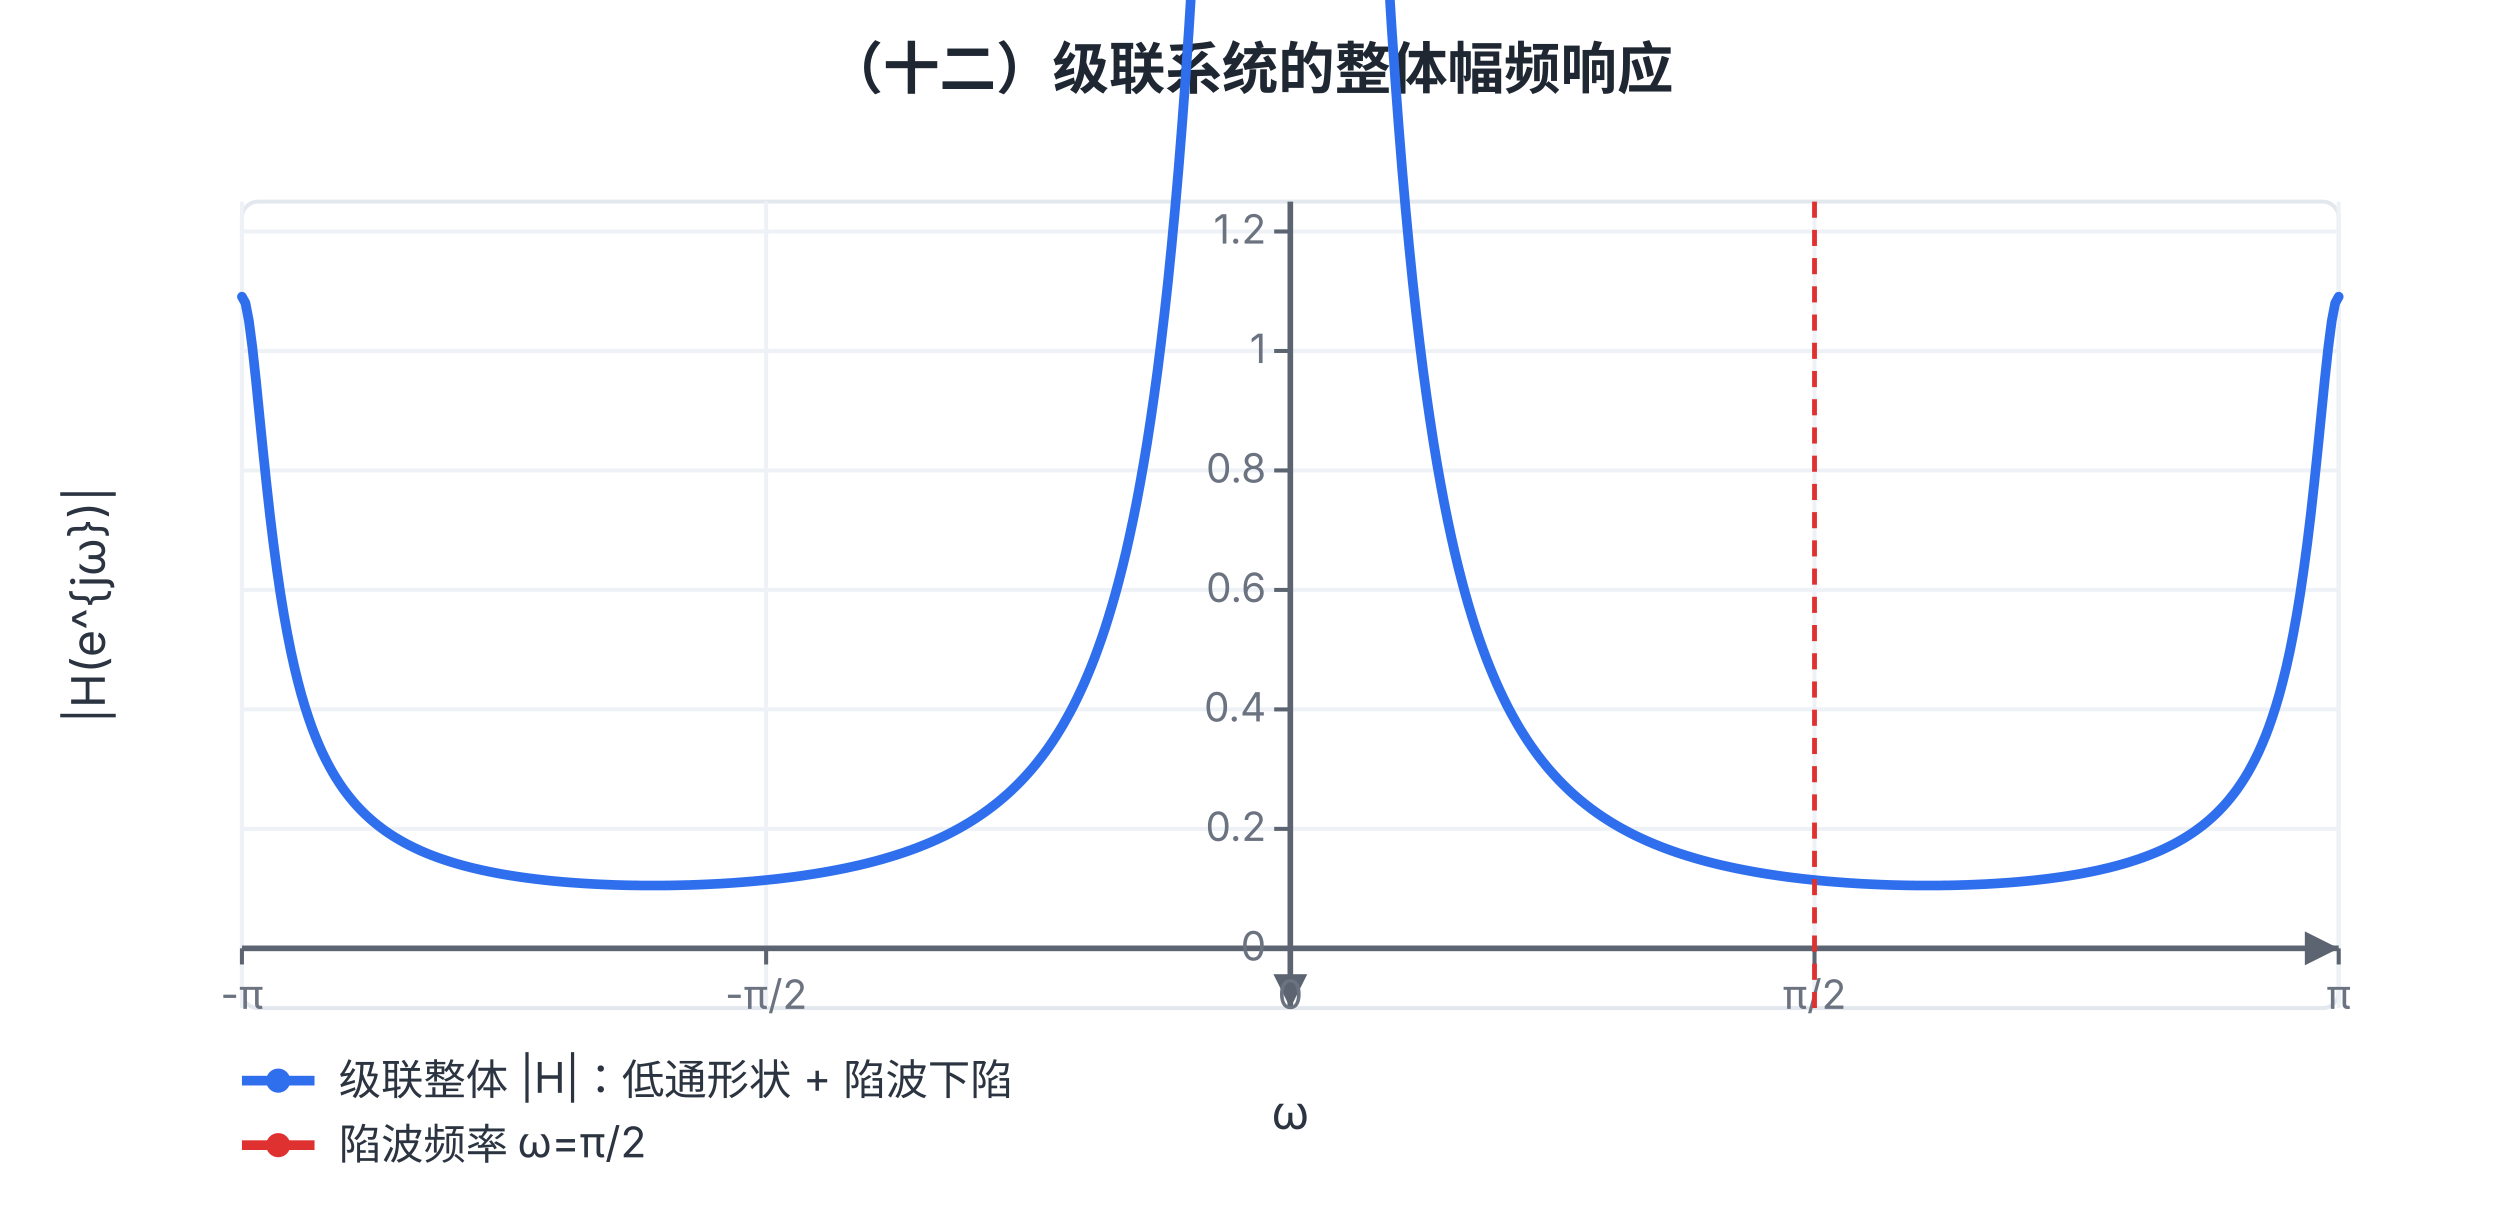
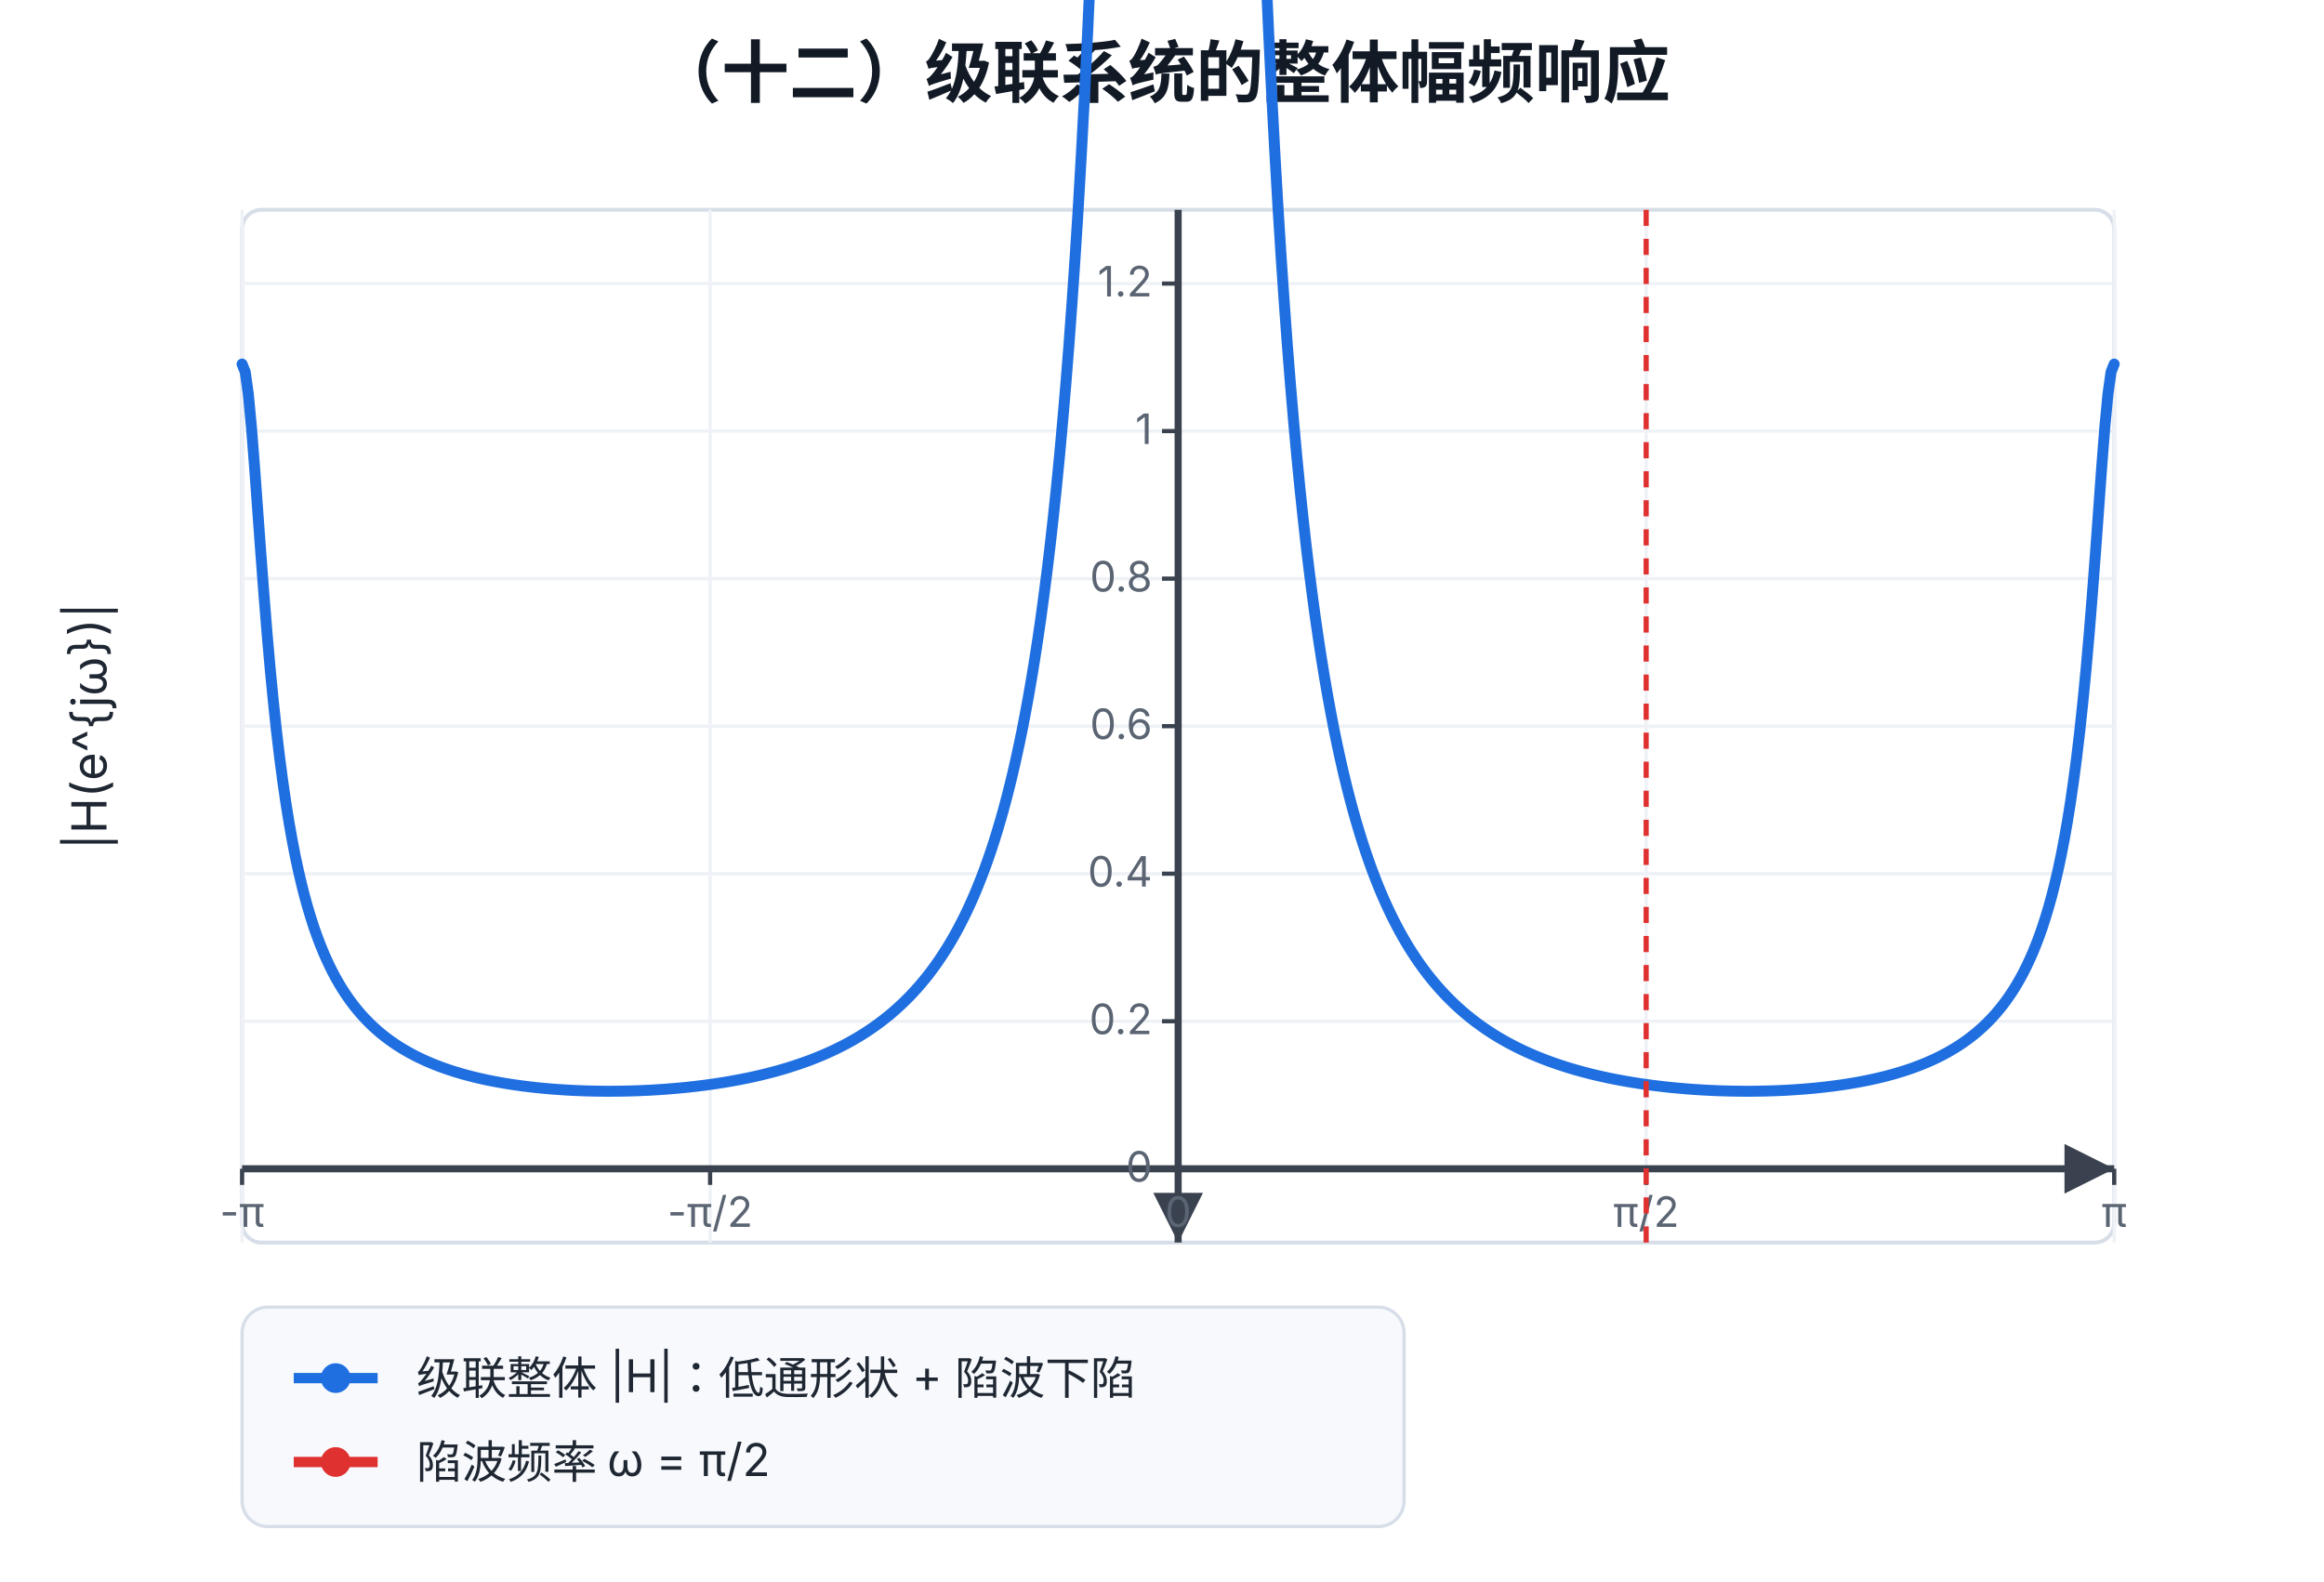
- <svg xmlns="http://www.w3.org/2000/svg" viewBox="0 0 620 300" width="100%" preserveAspectRatio="xMidYMid meet" style="max-width:620px;background:#ffffff;border:1px solid #e3e8ef;border-radius:8px;">
+ <svg xmlns="http://www.w3.org/2000/svg" viewBox="0 0 720 490" width="100%" preserveAspectRatio="xMidYMid meet" style="max-width:720px;background:#ffffff;border:1px solid #d7dee8;border-radius:10px;">
  <defs>
-     <marker id="arr" markerWidth="8" markerHeight="8" refX="6" refY="3" orient="auto" markerUnits="strokeWidth">
-       <path d="M0,0 L6,3 L0,6 Z" fill="#5b6470" />
+     <marker id="arr" markerWidth="10" markerHeight="10" refX="7" refY="3.5" orient="auto" markerUnits="strokeWidth">
+       <path d="M0,0 L7,3.5 L0,7 Z" fill="#3a4250" />
    </marker>
  </defs>
-   <text x="310.0" y="22" font-family="system-ui, -apple-system, 'Segoe UI', 'PingFang SC', 'Microsoft YaHei', sans-serif" font-size="14" font-weight="700" fill="#1f2733" text-anchor="middle">（十二）级联系统的整体幅频响应</text>
-   <rect x="60.00" y="50.00" width="520.00" height="200.00" fill="none" stroke="#e3e8ef" stroke-width="1" rx="4" />
-   <line x1="60.00" y1="50.00" x2="60.00" y2="250.00" stroke="#eef2f7" stroke-width="1" />
-   <line x1="190.00" y1="50.00" x2="190.00" y2="250.00" stroke="#eef2f7" stroke-width="1" />
-   <line x1="320.00" y1="50.00" x2="320.00" y2="250.00" stroke="#eef2f7" stroke-width="1" />
-   <line x1="450.00" y1="50.00" x2="450.00" y2="250.00" stroke="#eef2f7" stroke-width="1" />
-   <line x1="580.00" y1="50.00" x2="580.00" y2="250.00" stroke="#eef2f7" stroke-width="1" />
-   <line x1="60.00" y1="235.19" x2="580.00" y2="235.19" stroke="#eef2f7" stroke-width="1" />
-   <line x1="60.00" y1="205.56" x2="580.00" y2="205.56" stroke="#eef2f7" stroke-width="1" />
-   <line x1="60.00" y1="175.93" x2="580.00" y2="175.93" stroke="#eef2f7" stroke-width="1" />
-   <line x1="60.00" y1="146.30" x2="580.00" y2="146.30" stroke="#eef2f7" stroke-width="1" />
-   <line x1="60.00" y1="116.67" x2="580.00" y2="116.67" stroke="#eef2f7" stroke-width="1" />
-   <line x1="60.00" y1="87.04" x2="580.00" y2="87.04" stroke="#eef2f7" stroke-width="1" />
-   <line x1="60.00" y1="57.41" x2="580.00" y2="57.41" stroke="#eef2f7" stroke-width="1" />
-   <line x1="60.00" y1="235.19" x2="580.00" y2="235.19" stroke="#5b6470" stroke-width="1.4" marker-end="url(#arr)" />
-   <line x1="320.00" y1="50.00" x2="320.00" y2="250.00" stroke="#5b6470" stroke-width="1.4" marker-end="url(#arr)" />
-   <line x1="60.00" y1="235.19" x2="60.00" y2="239.19" stroke="#5b6470" stroke-width="1" />
-   <text x="60.00" y="250.19" font-family="system-ui, -apple-system, 'Segoe UI', 'PingFang SC', 'Microsoft YaHei', sans-serif" font-size="10" fill="#6b7280" text-anchor="middle">-π</text>
-   <line x1="190.00" y1="235.19" x2="190.00" y2="239.19" stroke="#5b6470" stroke-width="1" />
-   <text x="190.00" y="250.19" font-family="system-ui, -apple-system, 'Segoe UI', 'PingFang SC', 'Microsoft YaHei', sans-serif" font-size="10" fill="#6b7280" text-anchor="middle">-π/2</text>
-   <line x1="320.00" y1="235.19" x2="320.00" y2="239.19" stroke="#5b6470" stroke-width="1" />
-   <text x="320.00" y="250.19" font-family="system-ui, -apple-system, 'Segoe UI', 'PingFang SC', 'Microsoft YaHei', sans-serif" font-size="10" fill="#6b7280" text-anchor="middle">0</text>
-   <line x1="450.00" y1="235.19" x2="450.00" y2="239.19" stroke="#5b6470" stroke-width="1" />
-   <text x="450.00" y="250.19" font-family="system-ui, -apple-system, 'Segoe UI', 'PingFang SC', 'Microsoft YaHei', sans-serif" font-size="10" fill="#6b7280" text-anchor="middle">π/2</text>
-   <line x1="580.00" y1="235.19" x2="580.00" y2="239.19" stroke="#5b6470" stroke-width="1" />
-   <text x="580.00" y="250.19" font-family="system-ui, -apple-system, 'Segoe UI', 'PingFang SC', 'Microsoft YaHei', sans-serif" font-size="10" fill="#6b7280" text-anchor="middle">π</text>
-   <line x1="320.00" y1="235.19" x2="316.00" y2="235.19" stroke="#5b6470" stroke-width="1" />
-   <text x="314.00" y="238.19" font-family="system-ui, -apple-system, 'Segoe UI', 'PingFang SC', 'Microsoft YaHei', sans-serif" font-size="10" fill="#6b7280" text-anchor="end">0</text>
-   <line x1="320.00" y1="205.56" x2="316.00" y2="205.56" stroke="#5b6470" stroke-width="1" />
-   <text x="314.00" y="208.56" font-family="system-ui, -apple-system, 'Segoe UI', 'PingFang SC', 'Microsoft YaHei', sans-serif" font-size="10" fill="#6b7280" text-anchor="end">0.2</text>
-   <line x1="320.00" y1="175.93" x2="316.00" y2="175.93" stroke="#5b6470" stroke-width="1" />
-   <text x="314.00" y="178.93" font-family="system-ui, -apple-system, 'Segoe UI', 'PingFang SC', 'Microsoft YaHei', sans-serif" font-size="10" fill="#6b7280" text-anchor="end">0.4</text>
-   <line x1="320.00" y1="146.30" x2="316.00" y2="146.30" stroke="#5b6470" stroke-width="1" />
-   <text x="314.00" y="149.30" font-family="system-ui, -apple-system, 'Segoe UI', 'PingFang SC', 'Microsoft YaHei', sans-serif" font-size="10" fill="#6b7280" text-anchor="end">0.6</text>
-   <line x1="320.00" y1="116.67" x2="316.00" y2="116.67" stroke="#5b6470" stroke-width="1" />
-   <text x="314.00" y="119.67" font-family="system-ui, -apple-system, 'Segoe UI', 'PingFang SC', 'Microsoft YaHei', sans-serif" font-size="10" fill="#6b7280" text-anchor="end">0.8</text>
-   <line x1="320.00" y1="87.04" x2="316.00" y2="87.04" stroke="#5b6470" stroke-width="1" />
-   <text x="314.00" y="90.04" font-family="system-ui, -apple-system, 'Segoe UI', 'PingFang SC', 'Microsoft YaHei', sans-serif" font-size="10" fill="#6b7280" text-anchor="end">1</text>
-   <line x1="320.00" y1="57.41" x2="316.00" y2="57.41" stroke="#5b6470" stroke-width="1" />
-   <text x="314.00" y="60.41" font-family="system-ui, -apple-system, 'Segoe UI', 'PingFang SC', 'Microsoft YaHei', sans-serif" font-size="10" fill="#6b7280" text-anchor="end">1.2</text>
-   <text x="320.00" y="280.00" font-family="system-ui, -apple-system, 'Segoe UI', 'PingFang SC', 'Microsoft YaHei', sans-serif" font-size="11.5" fill="#2b3440" text-anchor="middle">ω</text>
-   <text x="26.00" y="150.00" font-family="system-ui, -apple-system, 'Segoe UI', 'PingFang SC', 'Microsoft YaHei', sans-serif" font-size="11.5" fill="#2b3440" text-anchor="middle" transform="rotate(-90 26.00 150.00)">|H(e^{jω})|</text>
-   <polyline points="60.00,73.58 60.87,75.15 61.73,79.60 62.60,86.25 63.47,94.26 64.33,102.88 65.20,111.53 66.07,119.84 66.93,127.60 67.80,134.74 68.67,141.23 69.53,147.11 70.40,152.42 71.27,157.21 72.13,161.54 73.00,165.46 73.87,169.01 74.73,172.24 75.60,175.19 76.47,177.88 77.33,180.35 78.20,182.62 79.07,184.71 79.93,186.64 80.80,188.42 81.67,190.08 82.53,191.62 83.40,193.06 84.27,194.40 85.13,195.65 86.00,196.82 86.87,197.92 87.73,198.96 88.60,199.94 89.47,200.85 90.33,201.72 91.20,202.54 92.07,203.32 92.93,204.05 93.80,204.75 94.67,205.41 95.53,206.04 96.40,206.64 97.27,207.21 98.13,207.75 99.00,208.26 99.87,208.76 100.73,209.23 101.60,209.68 102.47,210.11 103.33,210.52 104.20,210.92 105.07,211.30 105.93,211.66 106.80,212.01 107.67,212.34 108.53,212.66 109.40,212.97 110.27,213.26 111.13,213.54 112.00,213.82 112.87,214.08 113.73,214.33 114.60,214.57 115.47,214.81 116.33,215.03 117.20,215.25 118.07,215.45 118.93,215.65 119.80,215.85 120.67,216.03 121.53,216.21 122.40,216.38 123.27,216.55 124.13,216.71 125.00,216.86 125.87,217.01 126.73,217.15 127.60,217.28 128.47,217.42 129.33,217.54 130.20,217.66 131.07,217.78 131.93,217.89 132.80,218.00 133.67,218.10 134.53,218.20 135.40,218.30 136.27,218.39 137.13,218.48 138.00,218.56 138.87,218.64 139.73,218.72 140.60,218.79 141.47,218.86 142.33,218.92 143.20,218.98 144.07,219.04 144.93,219.10 145.80,219.15 146.67,219.20 147.53,219.25 148.40,219.29 149.27,219.33 150.13,219.37 151.00,219.40 151.87,219.44 152.73,219.47 153.60,219.49 154.47,219.52 155.33,219.54 156.20,219.56 157.07,219.57 157.93,219.58 158.80,219.60 159.67,219.60 160.53,219.61 161.40,219.61 162.27,219.61 163.13,219.61 164.00,219.60 164.87,219.60 165.73,219.59 166.60,219.58 167.47,219.56 168.33,219.54 169.20,219.52 170.07,219.50 170.93,219.48 171.80,219.45 172.67,219.42 173.53,219.39 174.40,219.35 175.27,219.31 176.13,219.27 177.00,219.23 177.87,219.19 178.73,219.14 179.60,219.09 180.47,219.03 181.33,218.98 182.20,218.92 183.07,218.85 183.93,218.79 184.80,218.72 185.67,218.65 186.53,218.58 187.40,218.50 188.27,218.42 189.13,218.34 190.00,218.25 190.87,218.16 191.73,218.07 192.60,217.98 193.47,217.88 194.33,217.77 195.20,217.67 196.07,217.56 196.93,217.45 197.80,217.33 198.67,217.21 199.53,217.08 200.40,216.95 201.27,216.82 202.13,216.69 203.00,216.54 203.87,216.40 204.73,216.25 205.60,216.09 206.47,215.93 207.33,215.77 208.20,215.60 209.07,215.43 209.93,215.25 210.80,215.06 211.67,214.87 212.53,214.68 213.40,214.48 214.27,214.27 215.13,214.06 216.00,213.84 216.87,213.61 217.73,213.38 218.60,213.14 219.47,212.89 220.33,212.63 221.20,212.37 222.07,212.10 222.93,211.82 223.80,211.54 224.67,211.24 225.53,210.94 226.40,210.62 227.27,210.30 228.13,209.97 229.00,209.62 229.87,209.27 230.73,208.91 231.60,208.53 232.47,208.14 233.33,207.74 234.20,207.33 235.07,206.90 235.93,206.46 236.80,206.00 237.67,205.53 238.53,205.05 239.40,204.54 240.27,204.03 241.13,203.49 242.00,202.93 242.87,202.36 243.73,201.77 244.60,201.15 245.47,200.51 246.33,199.85 247.20,199.17 248.07,198.46 248.93,197.73 249.80,196.97 250.67,196.18 251.53,195.35 252.40,194.50 253.27,193.62 254.13,192.70 255.00,191.74 255.87,190.75 256.73,189.71 257.60,188.63 258.47,187.51 259.33,186.34 260.20,185.12 261.07,183.85 261.93,182.52 262.80,181.13 263.67,179.68 264.53,178.16 265.40,176.58 266.27,174.92 267.13,173.18 268.00,171.35 268.87,169.44 269.73,167.43 270.60,165.32 271.47,163.11 272.33,160.77 273.20,158.32 274.07,155.73 274.93,153.00 275.80,150.11 276.67,147.07 277.53,143.85 278.40,140.44 279.27,136.83 280.13,133.00 281.00,128.93 281.87,124.60 282.73,120.00 283.60,115.10 284.47,109.87 285.33,104.28 286.20,98.31 287.07,91.91 287.93,85.04 288.80,77.67 289.67,69.75 290.53,61.21 291.40,51.99 292.27,42.04 293.13,31.26 294.00,19.57 294.87,6.87 295.73,-6.96 296.60,-22.04 297.47,-38.51 298.33,-56.55 299.20,-76.35 300.07,-98.12 300.93,-122.11 301.80,-148.60 302.67,-177.91 303.53,-210.43 304.40,-246.57 305.27,-286.82 306.13,-331.72 307.00,-381.89 307.87,-438.03 308.73,-500.89 309.60,-571.29 310.47,-650.06 311.33,-737.98 312.20,-835.71 313.07,-943.52 313.93,-1061.05 314.80,-1186.82 315.67,-1317.58 316.53,-1447.61 317.40,-1568.20 318.27,-1667.94 319.13,-1734.48 320.00,-1757.94 320.87,-1734.48 321.73,-1667.94 322.60,-1568.20 323.47,-1447.61 324.33,-1317.58 325.20,-1186.82 326.07,-1061.05 326.93,-943.52 327.80,-835.71 328.67,-737.98 329.53,-650.06 330.40,-571.29 331.27,-500.89 332.13,-438.03 333.00,-381.89 333.87,-331.72 334.73,-286.82 335.60,-246.57 336.47,-210.43 337.33,-177.91 338.20,-148.60 339.07,-122.11 339.93,-98.12 340.80,-76.35 341.67,-56.55 342.53,-38.51 343.40,-22.04 344.27,-6.96 345.13,6.87 346.00,19.57 346.87,31.26 347.73,42.04 348.60,51.99 349.47,61.21 350.33,69.75 351.20,77.67 352.07,85.04 352.93,91.91 353.80,98.31 354.67,104.28 355.53,109.87 356.40,115.10 357.27,120.00 358.13,124.60 359.00,128.93 359.87,133.00 360.73,136.83 361.60,140.44 362.47,143.85 363.33,147.07 364.20,150.11 365.07,153.00 365.93,155.73 366.80,158.32 367.67,160.77 368.53,163.11 369.40,165.32 370.27,167.43 371.13,169.44 372.00,171.35 372.87,173.18 373.73,174.92 374.60,176.58 375.47,178.16 376.33,179.68 377.20,181.13 378.07,182.52 378.93,183.85 379.80,185.12 380.67,186.34 381.53,187.51 382.40,188.63 383.27,189.71 384.13,190.75 385.00,191.74 385.87,192.70 386.73,193.62 387.60,194.50 388.47,195.35 389.33,196.18 390.20,196.97 391.07,197.73 391.93,198.46 392.80,199.17 393.67,199.85 394.53,200.51 395.40,201.15 396.27,201.77 397.13,202.36 398.00,202.93 398.87,203.49 399.73,204.03 400.60,204.54 401.47,205.05 402.33,205.53 403.20,206.00 404.07,206.46 404.93,206.90 405.80,207.33 406.67,207.74 407.53,208.14 408.40,208.53 409.27,208.91 410.13,209.27 411.00,209.62 411.87,209.97 412.73,210.30 413.60,210.62 414.47,210.94 415.33,211.24 416.20,211.54 417.07,211.82 417.93,212.10 418.80,212.37 419.67,212.63 420.53,212.89 421.40,213.14 422.27,213.38 423.13,213.61 424.00,213.84 424.87,214.06 425.73,214.27 426.60,214.48 427.47,214.68 428.33,214.87 429.20,215.06 430.07,215.25 430.93,215.43 431.80,215.60 432.67,215.77 433.53,215.93 434.40,216.09 435.27,216.25 436.13,216.40 437.00,216.54 437.87,216.69 438.73,216.82 439.60,216.95 440.47,217.08 441.33,217.21 442.20,217.33 443.07,217.45 443.93,217.56 444.80,217.67 445.67,217.77 446.53,217.88 447.40,217.98 448.27,218.07 449.13,218.16 450.00,218.25 450.87,218.34 451.73,218.42 452.60,218.50 453.47,218.58 454.33,218.65 455.20,218.72 456.07,218.79 456.93,218.85 457.80,218.92 458.67,218.98 459.53,219.03 460.40,219.09 461.27,219.14 462.13,219.19 463.00,219.23 463.87,219.27 464.73,219.31 465.60,219.35 466.47,219.39 467.33,219.42 468.20,219.45 469.07,219.48 469.93,219.50 470.80,219.52 471.67,219.54 472.53,219.56 473.40,219.58 474.27,219.59 475.13,219.60 476.00,219.60 476.87,219.61 477.73,219.61 478.60,219.61 479.47,219.61 480.33,219.60 481.20,219.60 482.07,219.58 482.93,219.57 483.80,219.56 484.67,219.54 485.53,219.52 486.40,219.49 487.27,219.47 488.13,219.44 489.00,219.40 489.87,219.37 490.73,219.33 491.60,219.29 492.47,219.25 493.33,219.20 494.20,219.15 495.07,219.10 495.93,219.04 496.80,218.98 497.67,218.92 498.53,218.86 499.40,218.79 500.27,218.72 501.13,218.64 502.00,218.56 502.87,218.48 503.73,218.39 504.60,218.30 505.47,218.20 506.33,218.10 507.20,218.00 508.07,217.89 508.93,217.78 509.80,217.66 510.67,217.54 511.53,217.42 512.40,217.28 513.27,217.15 514.13,217.01 515.00,216.86 515.87,216.71 516.73,216.55 517.60,216.38 518.47,216.21 519.33,216.03 520.20,215.85 521.07,215.65 521.93,215.45 522.80,215.25 523.67,215.03 524.53,214.81 525.40,214.57 526.27,214.33 527.13,214.08 528.00,213.82 528.87,213.54 529.73,213.26 530.60,212.97 531.47,212.66 532.33,212.34 533.20,212.01 534.07,211.66 534.93,211.30 535.80,210.92 536.67,210.52 537.53,210.11 538.40,209.68 539.27,209.23 540.13,208.76 541.00,208.26 541.87,207.75 542.73,207.21 543.60,206.64 544.47,206.04 545.33,205.41 546.20,204.75 547.07,204.05 547.93,203.32 548.80,202.54 549.67,201.72 550.53,200.85 551.40,199.94 552.27,198.96 553.13,197.92 554.00,196.82 554.87,195.65 555.73,194.40 556.60,193.06 557.47,191.62 558.33,190.08 559.20,188.42 560.07,186.64 560.93,184.71 561.80,182.62 562.67,180.35 563.53,177.88 564.40,175.19 565.27,172.24 566.13,169.01 567.00,165.46 567.87,161.54 568.73,157.21 569.60,152.42 570.47,147.11 571.33,141.23 572.20,134.74 573.07,127.60 573.93,119.84 574.80,111.53 575.67,102.88 576.53,94.26 577.40,86.25 578.27,79.60 579.13,75.15 580.00,73.58" fill="none" stroke="#2f6fed" stroke-width="2.4" stroke-linejoin="round" stroke-linecap="round" />
-   <line x1="450.00" y1="250.00" x2="450.00" y2="50.00" stroke="#e03131" stroke-width="1.2" stroke-dasharray="4 3" />
-   <line x1="60.00" y1="268.00" x2="78.00" y2="268.00" stroke="#2f6fed" stroke-width="2.4" />
-   <circle cx="69.00" cy="268.00" r="3" fill="#2f6fed" />
-   <text x="84.00" y="271.50" font-family="system-ui, -apple-system, 'Segoe UI', 'PingFang SC', 'Microsoft YaHei', sans-serif" font-size="10.5" fill="#2b3440">级联整体 |H|：低通形状 + 陷波下陷</text>
-   <line x1="60.00" y1="284.00" x2="78.00" y2="284.00" stroke="#e03131" stroke-width="2.4" />
-   <circle cx="69.00" cy="284.00" r="3" fill="#e03131" />
-   <text x="84.00" y="287.50" font-family="system-ui, -apple-system, 'Segoe UI', 'PingFang SC', 'Microsoft YaHei', sans-serif" font-size="10.5" fill="#2b3440">陷波频率 ω=π/2</text>
+   <text x="360.0" y="30" font-family="system-ui, -apple-system, 'Segoe UI', 'PingFang SC', 'Microsoft YaHei', sans-serif" font-size="21" font-weight="800" fill="#121a26" text-anchor="middle">（十二）级联系统的整体幅频响应</text>
+   <rect x="75.00" y="65.00" width="580.00" height="320.00" fill="none" stroke="#d7dee8" stroke-width="1.2" rx="6" />
+   <line x1="75.00" y1="65.00" x2="75.00" y2="385.00" stroke="#eef1f6" stroke-width="1" />
+   <line x1="220.00" y1="65.00" x2="220.00" y2="385.00" stroke="#eef1f6" stroke-width="1" />
+   <line x1="365.00" y1="65.00" x2="365.00" y2="385.00" stroke="#eef1f6" stroke-width="1" />
+   <line x1="510.00" y1="65.00" x2="510.00" y2="385.00" stroke="#eef1f6" stroke-width="1" />
+   <line x1="655.00" y1="65.00" x2="655.00" y2="385.00" stroke="#eef1f6" stroke-width="1" />
+   <line x1="75.00" y1="362.14" x2="655.00" y2="362.14" stroke="#eef1f6" stroke-width="1" />
+   <line x1="75.00" y1="316.43" x2="655.00" y2="316.43" stroke="#eef1f6" stroke-width="1" />
+   <line x1="75.00" y1="270.71" x2="655.00" y2="270.71" stroke="#eef1f6" stroke-width="1" />
+   <line x1="75.00" y1="225.00" x2="655.00" y2="225.00" stroke="#eef1f6" stroke-width="1" />
+   <line x1="75.00" y1="179.29" x2="655.00" y2="179.29" stroke="#eef1f6" stroke-width="1" />
+   <line x1="75.00" y1="133.57" x2="655.00" y2="133.57" stroke="#eef1f6" stroke-width="1" />
+   <line x1="75.00" y1="87.86" x2="655.00" y2="87.86" stroke="#eef1f6" stroke-width="1" />
+   <line x1="75.00" y1="362.14" x2="655.00" y2="362.14" stroke="#3a4250" stroke-width="2.2" marker-end="url(#arr)" />
+   <line x1="365.00" y1="65.00" x2="365.00" y2="385.00" stroke="#3a4250" stroke-width="2.2" marker-end="url(#arr)" />
+   <line x1="75.00" y1="362.14" x2="75.00" y2="367.14" stroke="#3a4250" stroke-width="1.3" />
+   <text x="75.00" y="380.14" font-family="system-ui, -apple-system, 'Segoe UI', 'PingFang SC', 'Microsoft YaHei', sans-serif" font-size="13" fill="#5a6472" text-anchor="middle">-π</text>
+   <line x1="220.00" y1="362.14" x2="220.00" y2="367.14" stroke="#3a4250" stroke-width="1.3" />
+   <text x="220.00" y="380.14" font-family="system-ui, -apple-system, 'Segoe UI', 'PingFang SC', 'Microsoft YaHei', sans-serif" font-size="13" fill="#5a6472" text-anchor="middle">-π/2</text>
+   <line x1="365.00" y1="362.14" x2="365.00" y2="367.14" stroke="#3a4250" stroke-width="1.3" />
+   <text x="365.00" y="380.14" font-family="system-ui, -apple-system, 'Segoe UI', 'PingFang SC', 'Microsoft YaHei', sans-serif" font-size="13" fill="#5a6472" text-anchor="middle">0</text>
+   <line x1="510.00" y1="362.14" x2="510.00" y2="367.14" stroke="#3a4250" stroke-width="1.3" />
+   <text x="510.00" y="380.14" font-family="system-ui, -apple-system, 'Segoe UI', 'PingFang SC', 'Microsoft YaHei', sans-serif" font-size="13" fill="#5a6472" text-anchor="middle">π/2</text>
+   <line x1="655.00" y1="362.14" x2="655.00" y2="367.14" stroke="#3a4250" stroke-width="1.3" />
+   <text x="655.00" y="380.14" font-family="system-ui, -apple-system, 'Segoe UI', 'PingFang SC', 'Microsoft YaHei', sans-serif" font-size="13" fill="#5a6472" text-anchor="middle">π</text>
+   <line x1="365.00" y1="362.14" x2="360.00" y2="362.14" stroke="#3a4250" stroke-width="1.3" />
+   <text x="357.00" y="366.14" font-family="system-ui, -apple-system, 'Segoe UI', 'PingFang SC', 'Microsoft YaHei', sans-serif" font-size="13" fill="#5a6472" text-anchor="end">0</text>
+   <line x1="365.00" y1="316.43" x2="360.00" y2="316.43" stroke="#3a4250" stroke-width="1.3" />
+   <text x="357.00" y="320.43" font-family="system-ui, -apple-system, 'Segoe UI', 'PingFang SC', 'Microsoft YaHei', sans-serif" font-size="13" fill="#5a6472" text-anchor="end">0.2</text>
+   <line x1="365.00" y1="270.71" x2="360.00" y2="270.71" stroke="#3a4250" stroke-width="1.3" />
+   <text x="357.00" y="274.71" font-family="system-ui, -apple-system, 'Segoe UI', 'PingFang SC', 'Microsoft YaHei', sans-serif" font-size="13" fill="#5a6472" text-anchor="end">0.4</text>
+   <line x1="365.00" y1="225.00" x2="360.00" y2="225.00" stroke="#3a4250" stroke-width="1.3" />
+   <text x="357.00" y="229.00" font-family="system-ui, -apple-system, 'Segoe UI', 'PingFang SC', 'Microsoft YaHei', sans-serif" font-size="13" fill="#5a6472" text-anchor="end">0.6</text>
+   <line x1="365.00" y1="179.29" x2="360.00" y2="179.29" stroke="#3a4250" stroke-width="1.3" />
+   <text x="357.00" y="183.29" font-family="system-ui, -apple-system, 'Segoe UI', 'PingFang SC', 'Microsoft YaHei', sans-serif" font-size="13" fill="#5a6472" text-anchor="end">0.8</text>
+   <line x1="365.00" y1="133.57" x2="360.00" y2="133.57" stroke="#3a4250" stroke-width="1.3" />
+   <text x="357.00" y="137.57" font-family="system-ui, -apple-system, 'Segoe UI', 'PingFang SC', 'Microsoft YaHei', sans-serif" font-size="13" fill="#5a6472" text-anchor="end">1</text>
+   <line x1="365.00" y1="87.86" x2="360.00" y2="87.86" stroke="#3a4250" stroke-width="1.3" />
+   <text x="357.00" y="91.86" font-family="system-ui, -apple-system, 'Segoe UI', 'PingFang SC', 'Microsoft YaHei', sans-serif" font-size="13" fill="#5a6472" text-anchor="end">1.2</text>
+   <text x="365.00" y="419.00" font-family="system-ui, -apple-system, 'Segoe UI', 'PingFang SC', 'Microsoft YaHei', sans-serif" font-size="15" fill="#1f2733" text-anchor="middle">ω</text>
+   <text x="33.00" y="225.00" font-family="system-ui, -apple-system, 'Segoe UI', 'PingFang SC', 'Microsoft YaHei', sans-serif" font-size="15" fill="#1f2733" text-anchor="middle" transform="rotate(-90 33.00 225.00)">|H(e^{jω})|</text>
+   <polyline points="75.00,112.81 75.97,115.23 76.93,122.09 77.90,132.35 78.87,144.72 79.83,158.02 80.80,171.36 81.77,184.18 82.73,196.16 83.70,207.17 84.67,217.19 85.63,226.26 86.60,234.45 87.57,241.84 88.53,248.52 89.50,254.57 90.47,260.05 91.43,265.03 92.40,269.58 93.37,273.73 94.33,277.54 95.30,281.04 96.27,284.26 97.23,287.24 98.20,290.00 99.17,292.55 100.13,294.93 101.10,297.14 102.07,299.21 103.03,301.14 104.00,302.96 104.97,304.66 105.93,306.25 106.90,307.76 107.87,309.17 108.83,310.51 109.80,311.78 110.77,312.97 111.73,314.11 112.70,315.18 113.67,316.20 114.63,317.17 115.60,318.10 116.57,318.97 117.53,319.81 118.50,320.61 119.47,321.37 120.43,322.10 121.40,322.79 122.37,323.46 123.33,324.09 124.30,324.70 125.27,325.28 126.23,325.84 127.20,326.38 128.17,326.89 129.13,327.39 130.10,327.86 131.07,328.32 132.03,328.75 133.00,329.17 133.97,329.58 134.93,329.97 135.90,330.34 136.87,330.70 137.83,331.05 138.80,331.38 139.77,331.70 140.73,332.01 141.70,332.30 142.67,332.59 143.63,332.87 144.60,333.13 145.57,333.39 146.53,333.63 147.50,333.87 148.47,334.10 149.43,334.31 150.40,334.53 151.37,334.73 152.33,334.92 153.30,335.11 154.27,335.29 155.23,335.46 156.20,335.63 157.17,335.79 158.13,335.94 159.10,336.09 160.07,336.23 161.03,336.36 162.00,336.49 162.97,336.61 163.93,336.73 164.90,336.84 165.87,336.95 166.83,337.05 167.80,337.15 168.77,337.24 169.73,337.32 170.70,337.41 171.67,337.48 172.63,337.55 173.60,337.62 174.57,337.68 175.53,337.74 176.50,337.80 177.47,337.85 178.43,337.89 179.40,337.93 180.37,337.97 181.33,338.00 182.30,338.03 183.27,338.05 184.23,338.07 185.20,338.09 186.17,338.10 187.13,338.11 188.10,338.12 189.07,338.12 190.03,338.11 191.00,338.10 191.97,338.09 192.93,338.08 193.90,338.06 194.87,338.04 195.83,338.01 196.80,337.98 197.77,337.95 198.73,337.91 199.70,337.86 200.67,337.82 201.63,337.77 202.60,337.71 203.57,337.66 204.53,337.59 205.50,337.53 206.47,337.46 207.43,337.38 208.40,337.30 209.37,337.22 210.33,337.13 211.30,337.04 212.27,336.95 213.23,336.85 214.20,336.74 215.17,336.63 216.13,336.52 217.10,336.40 218.07,336.28 219.03,336.15 220.00,336.02 220.97,335.88 221.93,335.74 222.90,335.59 223.87,335.44 224.83,335.28 225.80,335.12 226.77,334.95 227.73,334.77 228.70,334.59 229.67,334.41 230.63,334.21 231.60,334.02 232.57,333.81 233.53,333.60 234.50,333.38 235.47,333.16 236.43,332.93 237.40,332.69 238.37,332.44 239.33,332.19 240.30,331.93 241.27,331.66 242.23,331.38 243.20,331.10 244.17,330.81 245.13,330.50 246.10,330.19 247.07,329.87 248.03,329.54 249.00,329.20 249.97,328.86 250.93,328.50 251.90,328.12 252.87,327.74 253.83,327.35 254.80,326.95 255.77,326.53 256.73,326.10 257.70,325.66 258.67,325.20 259.63,324.73 260.60,324.25 261.57,323.75 262.53,323.24 263.50,322.71 264.47,322.16 265.43,321.60 266.40,321.02 267.37,320.42 268.33,319.80 269.30,319.16 270.27,318.50 271.23,317.82 272.20,317.12 273.17,316.39 274.13,315.64 275.10,314.87 276.07,314.07 277.03,313.24 278.00,312.38 278.97,311.50 279.93,310.58 280.90,309.63 281.87,308.65 282.83,307.63 283.80,306.58 284.77,305.48 285.73,304.35 286.70,303.18 287.67,301.96 288.63,300.69 289.60,299.38 290.57,298.01 291.53,296.59 292.50,295.11 293.47,293.58 294.43,291.98 295.40,290.32 296.37,288.59 297.33,286.78 298.30,284.90 299.27,282.94 300.23,280.89 301.20,278.74 302.17,276.51 303.13,274.17 304.10,271.72 305.07,269.16 306.03,266.47 307.00,263.66 307.97,260.71 308.93,257.61 309.90,254.36 310.87,250.93 311.83,247.33 312.80,243.54 313.77,239.55 314.73,235.34 315.70,230.89 316.67,226.19 317.63,221.22 318.60,215.96 319.57,210.39 320.53,204.48 321.50,198.20 322.47,191.53 323.43,184.43 324.40,176.87 325.37,168.80 326.33,160.18 327.30,150.96 328.27,141.08 329.23,130.50 330.20,119.13 331.17,106.90 332.13,93.72 333.10,79.51 334.07,64.14 335.03,47.51 336.00,29.48 336.97,9.88 337.93,-11.45 338.90,-34.71 339.87,-60.13 340.83,-87.97 341.80,-118.51 342.77,-152.10 343.73,-189.11 344.70,-229.98 345.67,-275.21 346.63,-325.38 347.60,-381.14 348.57,-443.23 349.53,-512.50 350.50,-589.92 351.47,-676.53 352.43,-773.52 353.40,-882.13 354.37,-1003.66 355.33,-1139.32 356.30,-1290.09 357.27,-1456.43 358.23,-1637.76 359.20,-1831.81 360.17,-2033.55 361.13,-2234.17 362.10,-2420.23 363.07,-2574.11 364.03,-2676.78 365.00,-2712.97 365.97,-2676.78 366.93,-2574.11 367.90,-2420.23 368.87,-2234.17 369.83,-2033.55 370.80,-1831.81 371.77,-1637.76 372.73,-1456.43 373.70,-1290.09 374.67,-1139.32 375.63,-1003.66 376.60,-882.13 377.57,-773.52 378.53,-676.53 379.50,-589.92 380.47,-512.50 381.43,-443.23 382.40,-381.14 383.37,-325.38 384.33,-275.21 385.30,-229.98 386.27,-189.11 387.23,-152.10 388.20,-118.51 389.17,-87.97 390.13,-60.13 391.10,-34.71 392.07,-11.45 393.03,9.88 394.00,29.48 394.97,47.51 395.93,64.14 396.90,79.51 397.87,93.72 398.83,106.90 399.80,119.13 400.77,130.50 401.73,141.08 402.70,150.96 403.67,160.18 404.63,168.80 405.60,176.87 406.57,184.43 407.53,191.53 408.50,198.20 409.47,204.48 410.43,210.39 411.40,215.96 412.37,221.22 413.33,226.19 414.30,230.89 415.27,235.34 416.23,239.55 417.20,243.54 418.17,247.33 419.13,250.93 420.10,254.36 421.07,257.61 422.03,260.71 423.00,263.66 423.97,266.47 424.93,269.16 425.90,271.72 426.87,274.17 427.83,276.51 428.80,278.74 429.77,280.89 430.73,282.94 431.70,284.90 432.67,286.78 433.63,288.59 434.60,290.32 435.57,291.98 436.53,293.58 437.50,295.11 438.47,296.59 439.43,298.01 440.40,299.38 441.37,300.69 442.33,301.96 443.30,303.18 444.27,304.35 445.23,305.48 446.20,306.58 447.17,307.63 448.13,308.65 449.10,309.63 450.07,310.58 451.03,311.50 452.00,312.38 452.97,313.24 453.93,314.07 454.90,314.87 455.87,315.64 456.83,316.39 457.80,317.12 458.77,317.82 459.73,318.50 460.70,319.16 461.67,319.80 462.63,320.42 463.60,321.02 464.57,321.60 465.53,322.16 466.50,322.71 467.47,323.24 468.43,323.75 469.40,324.25 470.37,324.73 471.33,325.20 472.30,325.66 473.27,326.10 474.23,326.53 475.20,326.95 476.17,327.35 477.13,327.74 478.10,328.12 479.07,328.50 480.03,328.86 481.00,329.20 481.97,329.54 482.93,329.87 483.90,330.19 484.87,330.50 485.83,330.81 486.80,331.10 487.77,331.38 488.73,331.66 489.70,331.93 490.67,332.19 491.63,332.44 492.60,332.69 493.57,332.93 494.53,333.16 495.50,333.38 496.47,333.60 497.43,333.81 498.40,334.02 499.37,334.21 500.33,334.41 501.30,334.59 502.27,334.77 503.23,334.95 504.20,335.12 505.17,335.28 506.13,335.44 507.10,335.59 508.07,335.74 509.03,335.88 510.00,336.02 510.97,336.15 511.93,336.28 512.90,336.40 513.87,336.52 514.83,336.63 515.80,336.74 516.77,336.85 517.73,336.95 518.70,337.04 519.67,337.13 520.63,337.22 521.60,337.30 522.57,337.38 523.53,337.46 524.50,337.53 525.47,337.59 526.43,337.66 527.40,337.71 528.37,337.77 529.33,337.82 530.30,337.86 531.27,337.91 532.23,337.95 533.20,337.98 534.17,338.01 535.13,338.04 536.10,338.06 537.07,338.08 538.03,338.09 539.00,338.10 539.97,338.11 540.93,338.12 541.90,338.12 542.87,338.11 543.83,338.10 544.80,338.09 545.77,338.07 546.73,338.05 547.70,338.03 548.67,338.00 549.63,337.97 550.60,337.93 551.57,337.89 552.53,337.85 553.50,337.80 554.47,337.74 555.43,337.68 556.40,337.62 557.37,337.55 558.33,337.48 559.30,337.41 560.27,337.32 561.23,337.24 562.20,337.15 563.17,337.05 564.13,336.95 565.10,336.84 566.07,336.73 567.03,336.61 568.00,336.49 568.97,336.36 569.93,336.23 570.90,336.09 571.87,335.94 572.83,335.79 573.80,335.63 574.77,335.46 575.73,335.29 576.70,335.11 577.67,334.92 578.63,334.73 579.60,334.53 580.57,334.31 581.53,334.10 582.50,333.87 583.47,333.63 584.43,333.39 585.40,333.13 586.37,332.87 587.33,332.59 588.30,332.30 589.27,332.01 590.23,331.70 591.20,331.38 592.17,331.05 593.13,330.70 594.10,330.34 595.07,329.97 596.03,329.58 597.00,329.17 597.97,328.75 598.93,328.32 599.90,327.86 600.87,327.39 601.83,326.89 602.80,326.38 603.77,325.84 604.73,325.28 605.70,324.70 606.67,324.09 607.63,323.46 608.60,322.79 609.57,322.10 610.53,321.37 611.50,320.61 612.47,319.81 613.43,318.97 614.40,318.10 615.37,317.17 616.33,316.20 617.30,315.18 618.27,314.11 619.23,312.97 620.20,311.78 621.17,310.51 622.13,309.17 623.10,307.76 624.07,306.25 625.03,304.66 626.00,302.96 626.97,301.14 627.93,299.21 628.90,297.14 629.87,294.93 630.83,292.55 631.80,290.00 632.77,287.24 633.73,284.26 634.70,281.04 635.67,277.54 636.63,273.73 637.60,269.58 638.57,265.03 639.53,260.05 640.50,254.57 641.47,248.52 642.43,241.84 643.40,234.45 644.37,226.26 645.33,217.19 646.30,207.17 647.27,196.16 648.23,184.18 649.20,171.36 650.17,158.02 651.13,144.72 652.10,132.35 653.07,122.09 654.03,115.23 655.00,112.81" fill="none" stroke="#1f6fe0" stroke-width="3.4" stroke-linejoin="round" stroke-linecap="round" />
+   <line x1="510.00" y1="385.00" x2="510.00" y2="65.00" stroke="#e03131" stroke-width="1.6" stroke-dasharray="5 4" />
+   <rect x="75.00" y="405.00" width="360.00" height="68.00" rx="8" fill="#f7f9fc" stroke="#d7dee8" stroke-width="1" />
+   <line x1="91.00" y1="427.00" x2="117.00" y2="427.00" stroke="#1f6fe0" stroke-width="3.2" />
+   <circle cx="104.00" cy="427.00" r="4.6" fill="#1f6fe0" />
+   <text x="129.00" y="432.00" font-family="system-ui, -apple-system, 'Segoe UI', 'PingFang SC', 'Microsoft YaHei', sans-serif" font-size="14" fill="#1f2733">级联整体 |H|：低通形状 + 陷波下陷</text>
+   <line x1="91.00" y1="453.00" x2="117.00" y2="453.00" stroke="#e03131" stroke-width="3.2" />
+   <circle cx="104.00" cy="453.00" r="4.6" fill="#e03131" />
+   <text x="129.00" y="458.00" font-family="system-ui, -apple-system, 'Segoe UI', 'PingFang SC', 'Microsoft YaHei', sans-serif" font-size="14" fill="#1f2733">陷波频率 ω = π/2</text>
</svg>
